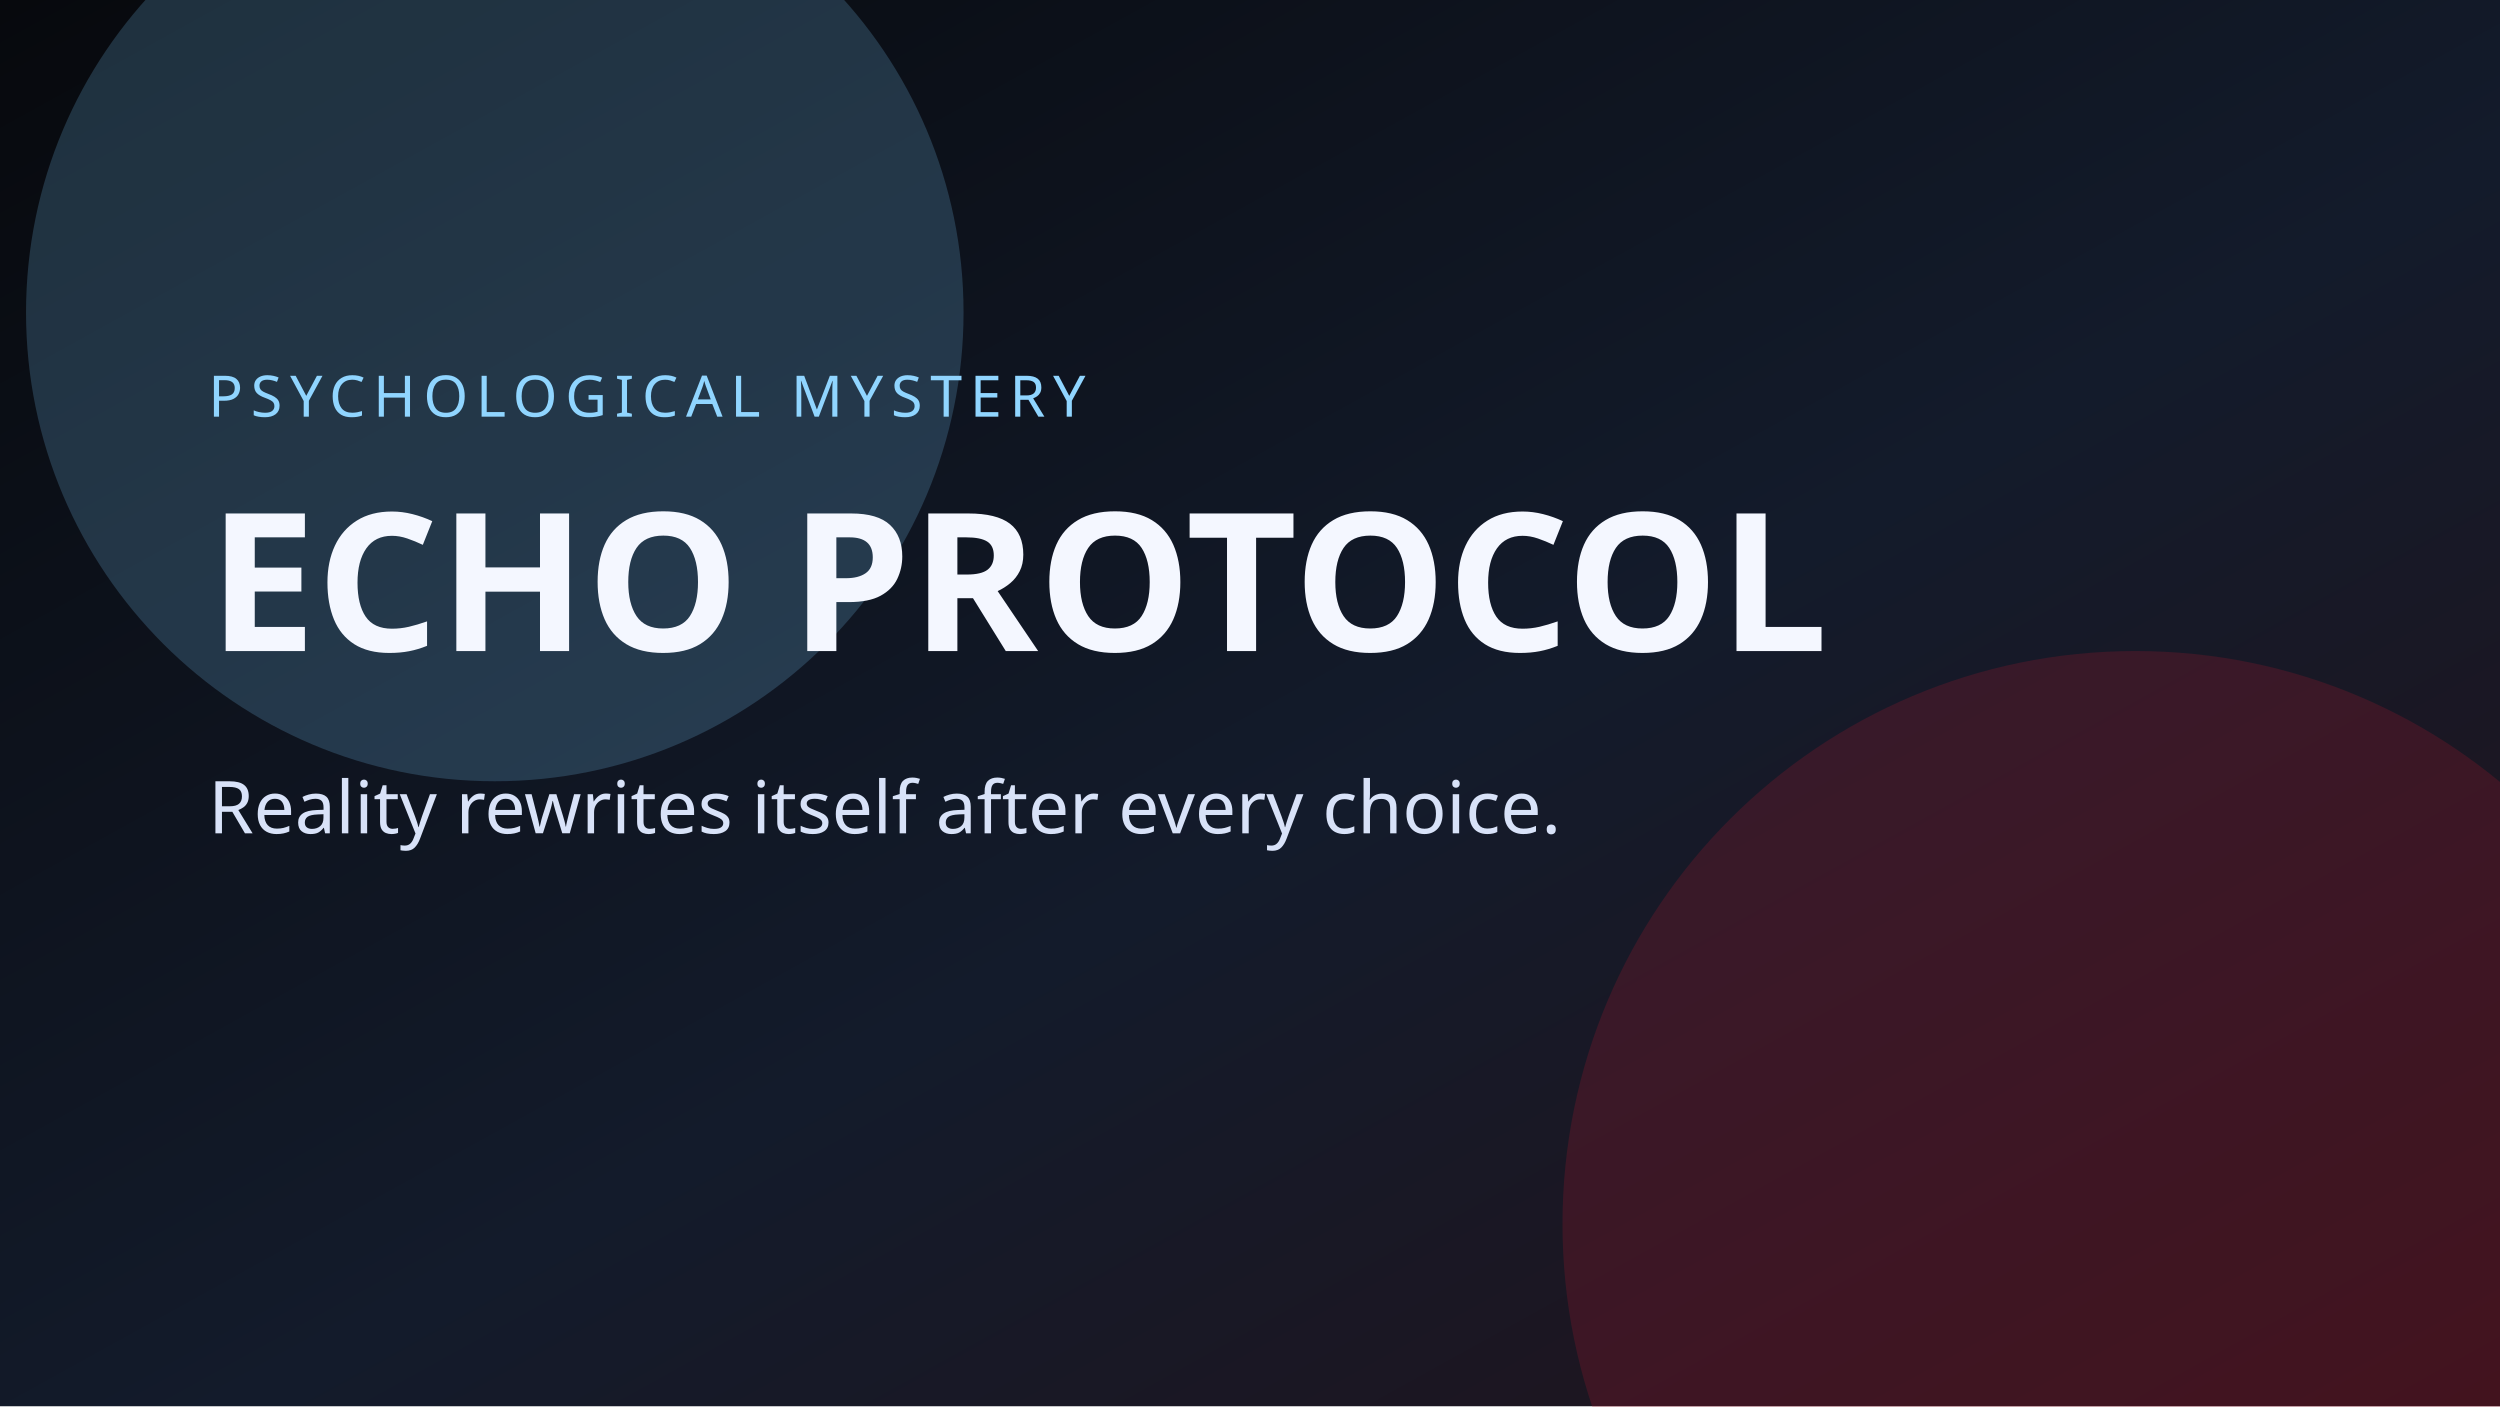
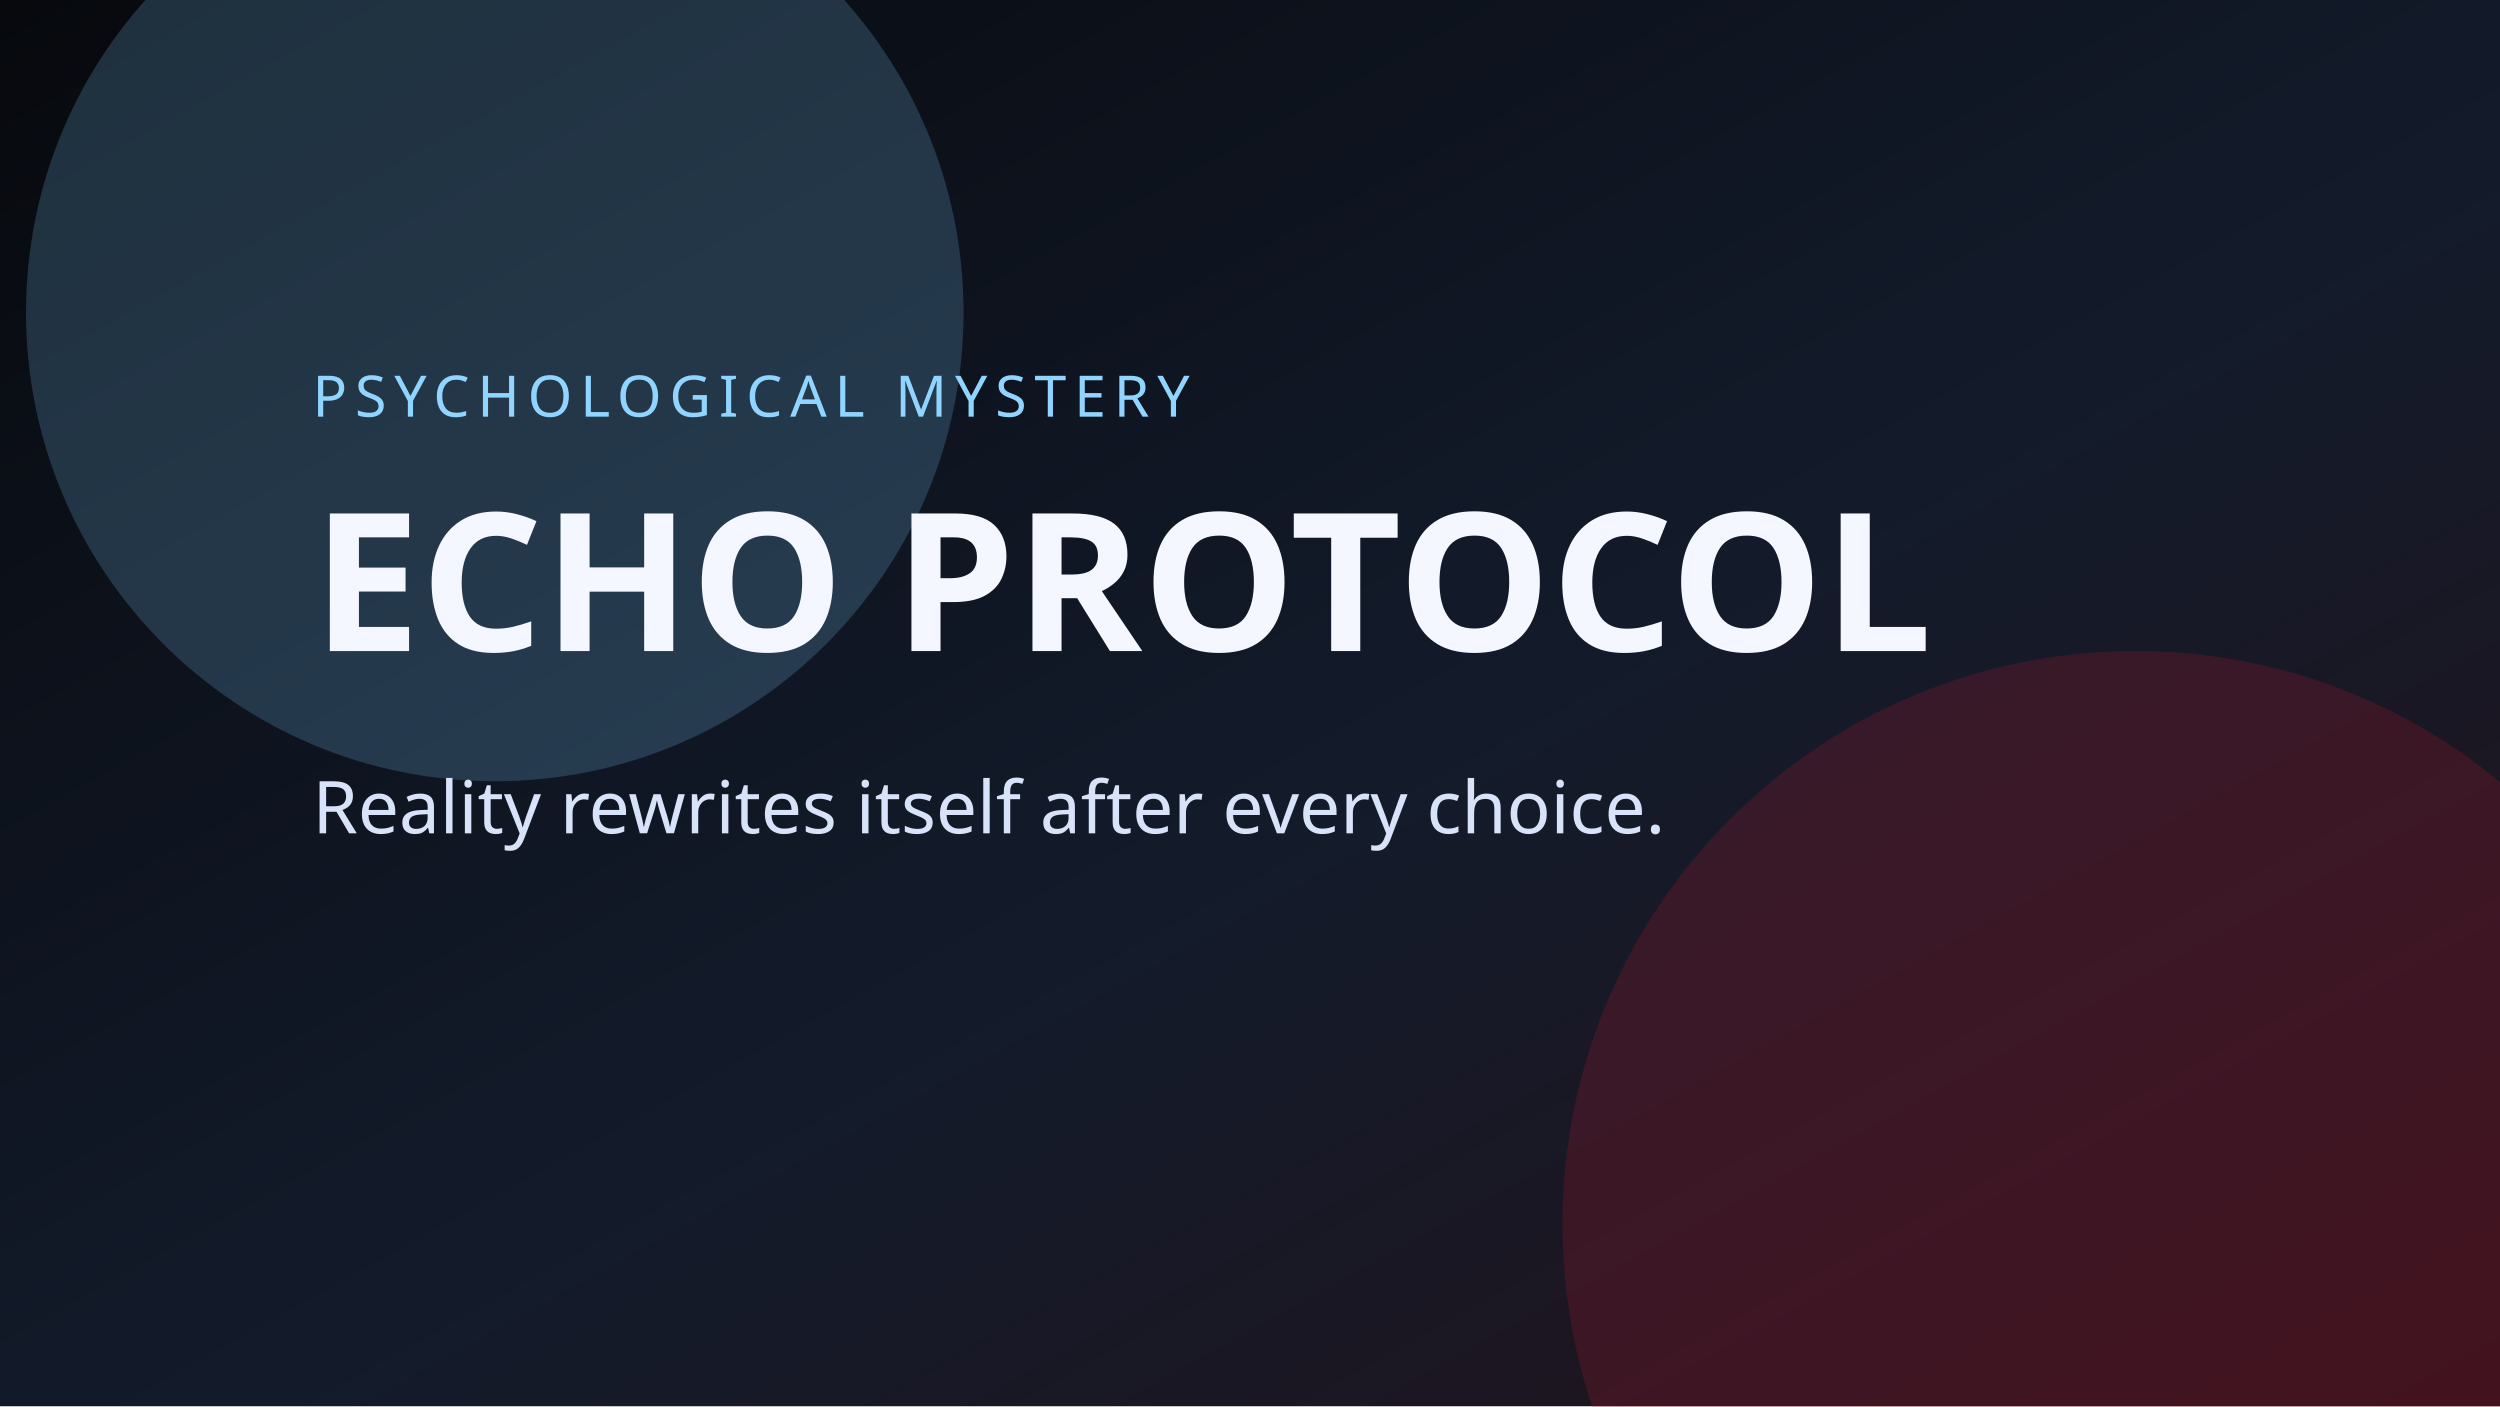
<svg xmlns="http://www.w3.org/2000/svg" viewBox="0 0 960 540" role="img" aria-label="Echo Protocol cover">
  <defs>
    <linearGradient id="bg" x1="0" y1="0" x2="1" y2="1">
      <stop offset="0%" stop-color="#07090d" />
      <stop offset="55%" stop-color="#131b2b" />
      <stop offset="100%" stop-color="#23121a" />
    </linearGradient>
  </defs>
  <rect width="960" height="540" fill="url(#bg)" />
  <circle cx="190" cy="120" r="180" fill="#7eceff" opacity="0.2" />
  <circle cx="820" cy="470" r="220" fill="#b3162d" opacity="0.22" />
-   <text x="80" y="160" fill="#90d5ff" font-size="22" font-family="Segoe UI, sans-serif" letter-spacing="3">PSYCHOLOGICAL MYSTERY</text>
-   <text x="80" y="250" fill="#f4f7ff" font-size="74" font-weight="700" font-family="Segoe UI, sans-serif">ECHO PROTOCOL</text>
-   <text x="80" y="320" fill="#d8e2f8" font-size="28" font-family="Segoe UI, sans-serif">Reality rewrites itself after every choice.</text>
+   <text x="120" y="160" fill="#90d5ff" font-size="22" font-family="Segoe UI, sans-serif" letter-spacing="3">PSYCHOLOGICAL MYSTERY</text>
+   <text x="120" y="250" fill="#f4f7ff" font-size="74" font-weight="700" font-family="Segoe UI, sans-serif">ECHO PROTOCOL</text>
+   <text x="120" y="320" fill="#d8e2f8" font-size="28" font-family="Segoe UI, sans-serif">Reality rewrites itself after every choice.</text>
</svg>
